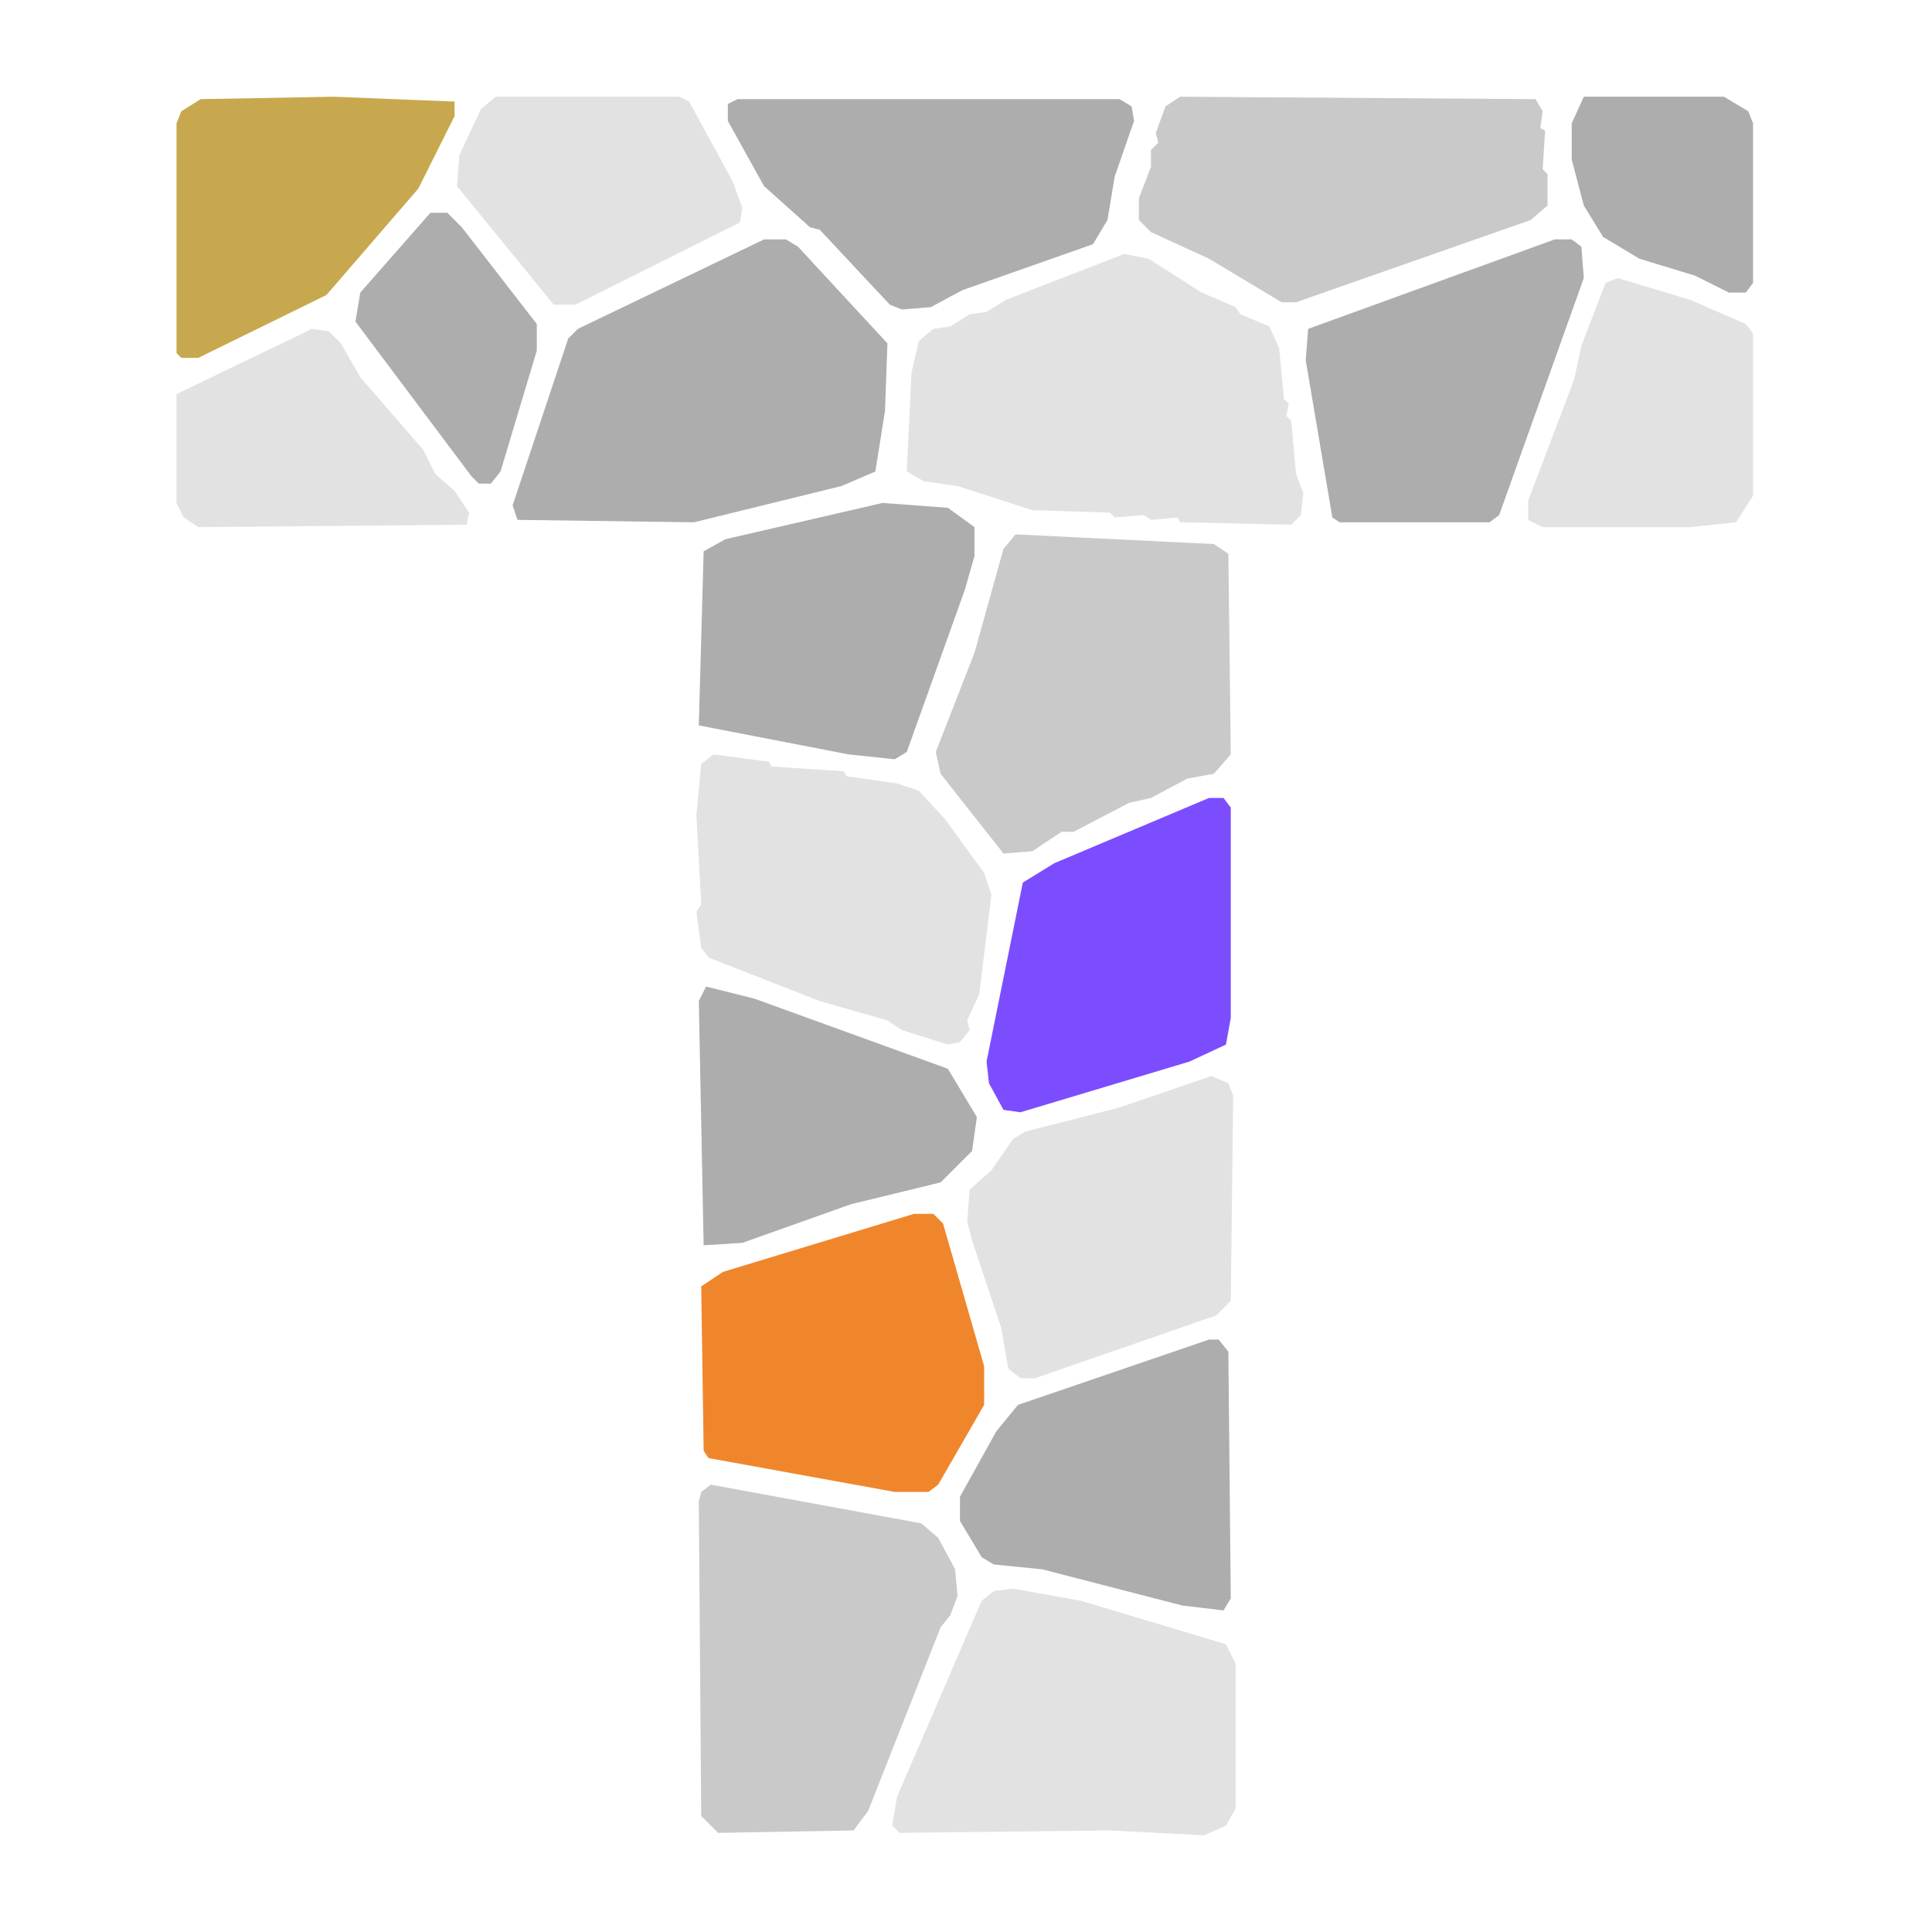
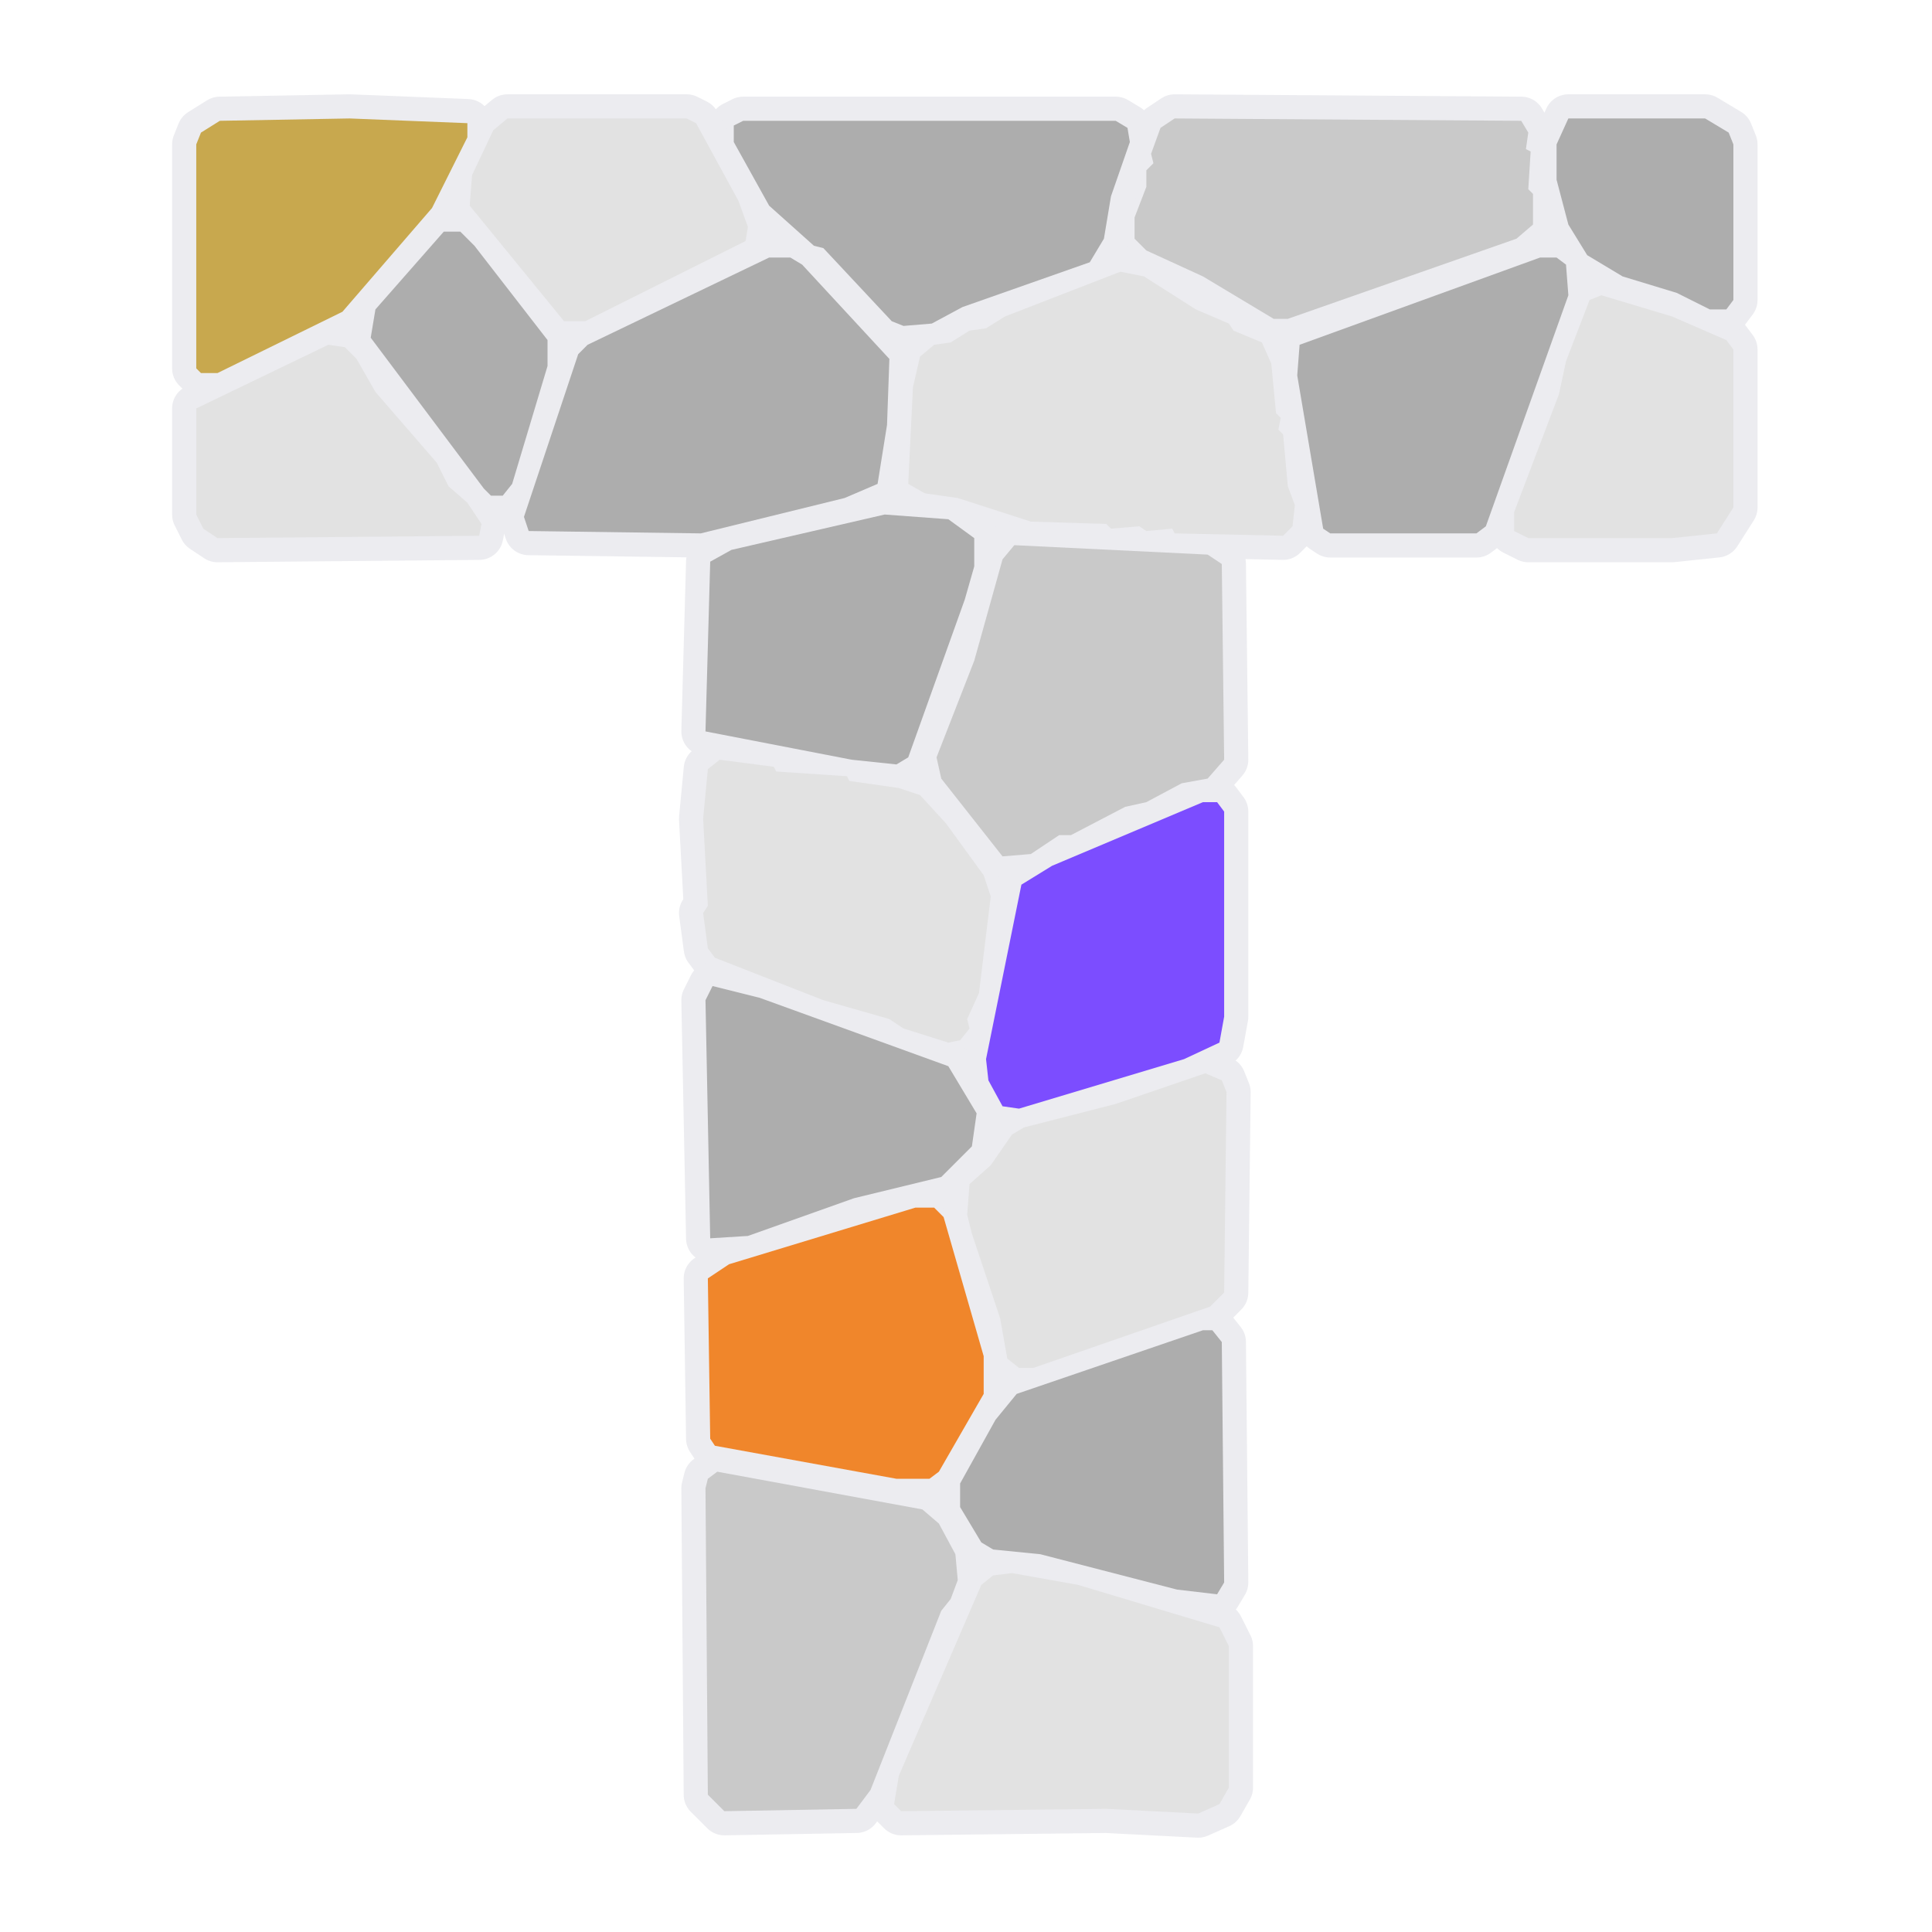
- <svg xmlns="http://www.w3.org/2000/svg" viewBox="228 226 799 799" width="256" height="256" role="img" aria-label="Tessera">
+ <svg xmlns="http://www.w3.org/2000/svg" viewBox="217.756 215.756 819.488 819.488" width="256" height="256" role="img" aria-label="Tessera">
+   <g fill="none" stroke="#ececf0" stroke-width="20.488" stroke-linejoin="round">
+     <path d="M693 331L703 333L725 347L739 353L741 356L753 361L757 370L759 391L761 393L760 398L762 400L764 422L767 430L766 439L762 443L716 442L715 440L704 441L701 439L689 440L687 438L655 437L624 427L610 425L603 421L605 380L608 367L614 362L621 361L629 356L636 355L644 350Z" />
+     <path d="M544 325L553 325L558 328L595 368L594 396L590 421L576 427L515 442L442 441L440 435L463 366L467 362Z" />
+     <path d="M648 447L730 451L736 455L737 538L730 546L719 548L704 556L695 558L672 570L667 570L655 578L643 579L617 546L615 537L631 496L643 453Z" />
+     <path d="M522 840L609 856L616 862L623 875L624 886L621 894L617 899L587 975L581 983L525 984L518 977L517 847L518 843Z" />
+     <path d="M647 883L675 888L735 906L739 914L739 974L735 981L726 985L687 983L600 984L597 981L599 969L634 888L639 884Z" />
+     <path d="M716 266L863 267L866 272L865 279L867 280L866 296L868 298L868 311L861 317L764 351L758 351L728 333L704 322L699 317L699 308L704 295L704 288L707 285L706 281L710 270Z" />
+     <path d="M523 538L546 541L547 543L577 545L578 547L599 550L608 553L619 565L635 587L638 596L633 637L628 648L629 652L625 657L620 658L601 652L595 648L567 640L521 622L518 618L516 603L518 600L516 563L518 542Z" />
+     <path d="M606 728L614 728L618 732L635 791L635 807L616 840L612 843L598 843L521 829L519 826L518 758L527 752Z" />
+     <path d="M533 267L691 267L696 270L697 276L689 299L686 317L680 327L626 346L613 353L601 354L596 352L567 321L563 320L544 303L529 276L529 269Z" />
+     <path d="M729 671L736 674L738 679L737 764L731 770L656 796L650 796L645 792L642 775L630 739L628 731L629 718L638 710L647 697L652 694L691 684Z" />
+     <path d="M593 434L620 436L631 444L631 456L627 470L603 537L598 540L579 538L517 526L519 454L528 449Z" />
+     <path d="M728 556L734 556L737 560L737 647L735 658L720 665L650 686L643 685L637 674L636 665L651 591L664 583Z" />
+     <path d="M871 325L878 325L882 328L883 341L848 439L844 442L782 442L779 440L768 375L769 362Z" />
+     <path d="M728 780L732 780L736 785L737 887L734 892L717 890L659 875L639 873L634 870L625 855L625 845L640 818L649 807Z" />
+     <path d="M366 266L416 268L416 274L401 304L363 348L310 374L303 374L301 372L301 277L303 272L311 267Z" />
+     <path d="M520 634L540 639L620 668L632 688L630 702L617 715L580 724L535 740L519 741L517 640Z" />
+     <path d="M897 341L927 350L950 360L953 364L953 431L946 442L927 444L866 444L860 441L860 433L879 383L882 369L892 343Z" />
+     <path d="M433 266L509 266L513 268L531 301L535 312L534 318L466 352L457 352L417 303L418 290L427 271Z" />
+     <path d="M357 362L364 363L369 368L377 382L403 412L408 422L416 429L422 438L421 443L310 444L304 440L301 434L301 389Z" />
+     <path d="M883 266L941 266L951 272L953 277L953 343L950 347L943 347L929 340L906 333L891 324L883 311L878 292L878 277Z" />
+     <path d="M406 314L413 314L419 320L450 360L450 371L435 421L431 426L426 426L423 423L375 359L377 347Z" />
+   </g>
  <path fill="#e2e2e2" d="M693 331L703 333L725 347L739 353L741 356L753 361L757 370L759 391L761 393L760 398L762 400L764 422L767 430L766 439L762 443L716 442L715 440L704 441L701 439L689 440L687 438L655 437L624 427L610 425L603 421L605 380L608 367L614 362L621 361L629 356L636 355L644 350Z" />
  <path fill="#adadad" d="M544 325L553 325L558 328L595 368L594 396L590 421L576 427L515 442L442 441L440 435L463 366L467 362Z" />
  <path fill="#c9c9c9" d="M648 447L730 451L736 455L737 538L730 546L719 548L704 556L695 558L672 570L667 570L655 578L643 579L617 546L615 537L631 496L643 453Z" />
  <path fill="#c9c9c9" d="M522 840L609 856L616 862L623 875L624 886L621 894L617 899L587 975L581 983L525 984L518 977L517 847L518 843Z" />
  <path fill="#e2e2e2" d="M647 883L675 888L735 906L739 914L739 974L735 981L726 985L687 983L600 984L597 981L599 969L634 888L639 884Z" />
  <path fill="#c9c9c9" d="M716 266L863 267L866 272L865 279L867 280L866 296L868 298L868 311L861 317L764 351L758 351L728 333L704 322L699 317L699 308L704 295L704 288L707 285L706 281L710 270Z" />
  <path fill="#e2e2e2" d="M523 538L546 541L547 543L577 545L578 547L599 550L608 553L619 565L635 587L638 596L633 637L628 648L629 652L625 657L620 658L601 652L595 648L567 640L521 622L518 618L516 603L518 600L516 563L518 542Z" />
  <path fill="#f0862b" d="M606 728L614 728L618 732L635 791L635 807L616 840L612 843L598 843L521 829L519 826L518 758L527 752Z" />
  <path fill="#adadad" d="M533 267L691 267L696 270L697 276L689 299L686 317L680 327L626 346L613 353L601 354L596 352L567 321L563 320L544 303L529 276L529 269Z" />
  <path fill="#e2e2e2" d="M729 671L736 674L738 679L737 764L731 770L656 796L650 796L645 792L642 775L630 739L628 731L629 718L638 710L647 697L652 694L691 684Z" />
  <path fill="#adadad" d="M593 434L620 436L631 444L631 456L627 470L603 537L598 540L579 538L517 526L519 454L528 449Z" />
  <path fill="#7c4dff" d="M728 556L734 556L737 560L737 647L735 658L720 665L650 686L643 685L637 674L636 665L651 591L664 583Z" />
  <path fill="#adadad" d="M871 325L878 325L882 328L883 341L848 439L844 442L782 442L779 440L768 375L769 362Z" />
  <path fill="#adadad" d="M728 780L732 780L736 785L737 887L734 892L717 890L659 875L639 873L634 870L625 855L625 845L640 818L649 807Z" />
  <path fill="#c8a84e" d="M366 266L416 268L416 274L401 304L363 348L310 374L303 374L301 372L301 277L303 272L311 267Z" />
  <path fill="#adadad" d="M520 634L540 639L620 668L632 688L630 702L617 715L580 724L535 740L519 741L517 640Z" />
  <path fill="#e2e2e2" d="M897 341L927 350L950 360L953 364L953 431L946 442L927 444L866 444L860 441L860 433L879 383L882 369L892 343Z" />
  <path fill="#e2e2e2" d="M433 266L509 266L513 268L531 301L535 312L534 318L466 352L457 352L417 303L418 290L427 271Z" />
  <path fill="#e2e2e2" d="M357 362L364 363L369 368L377 382L403 412L408 422L416 429L422 438L421 443L310 444L304 440L301 434L301 389Z" />
  <path fill="#adadad" d="M883 266L941 266L951 272L953 277L953 343L950 347L943 347L929 340L906 333L891 324L883 311L878 292L878 277Z" />
  <path fill="#adadad" d="M406 314L413 314L419 320L450 360L450 371L435 421L431 426L426 426L423 423L375 359L377 347Z" />
</svg>
